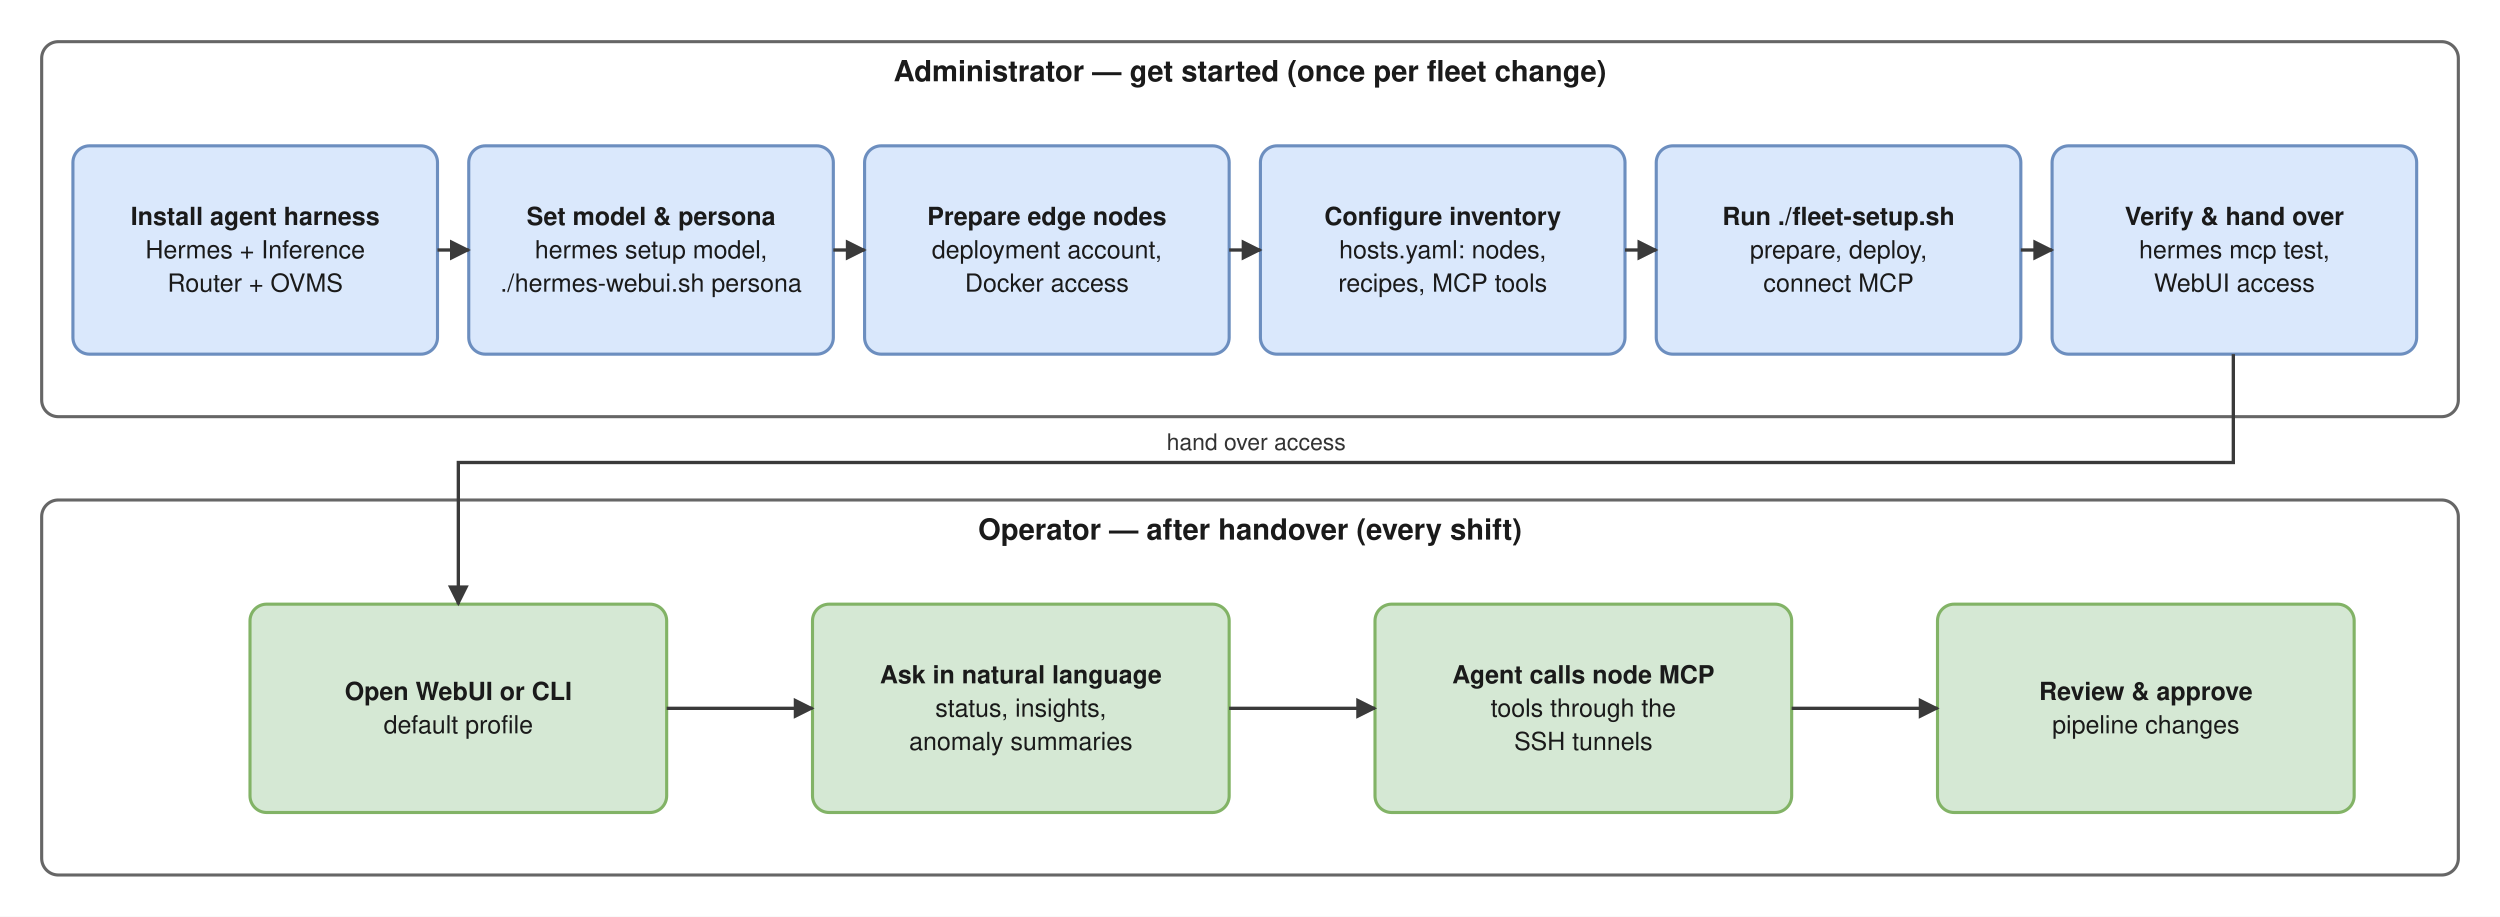
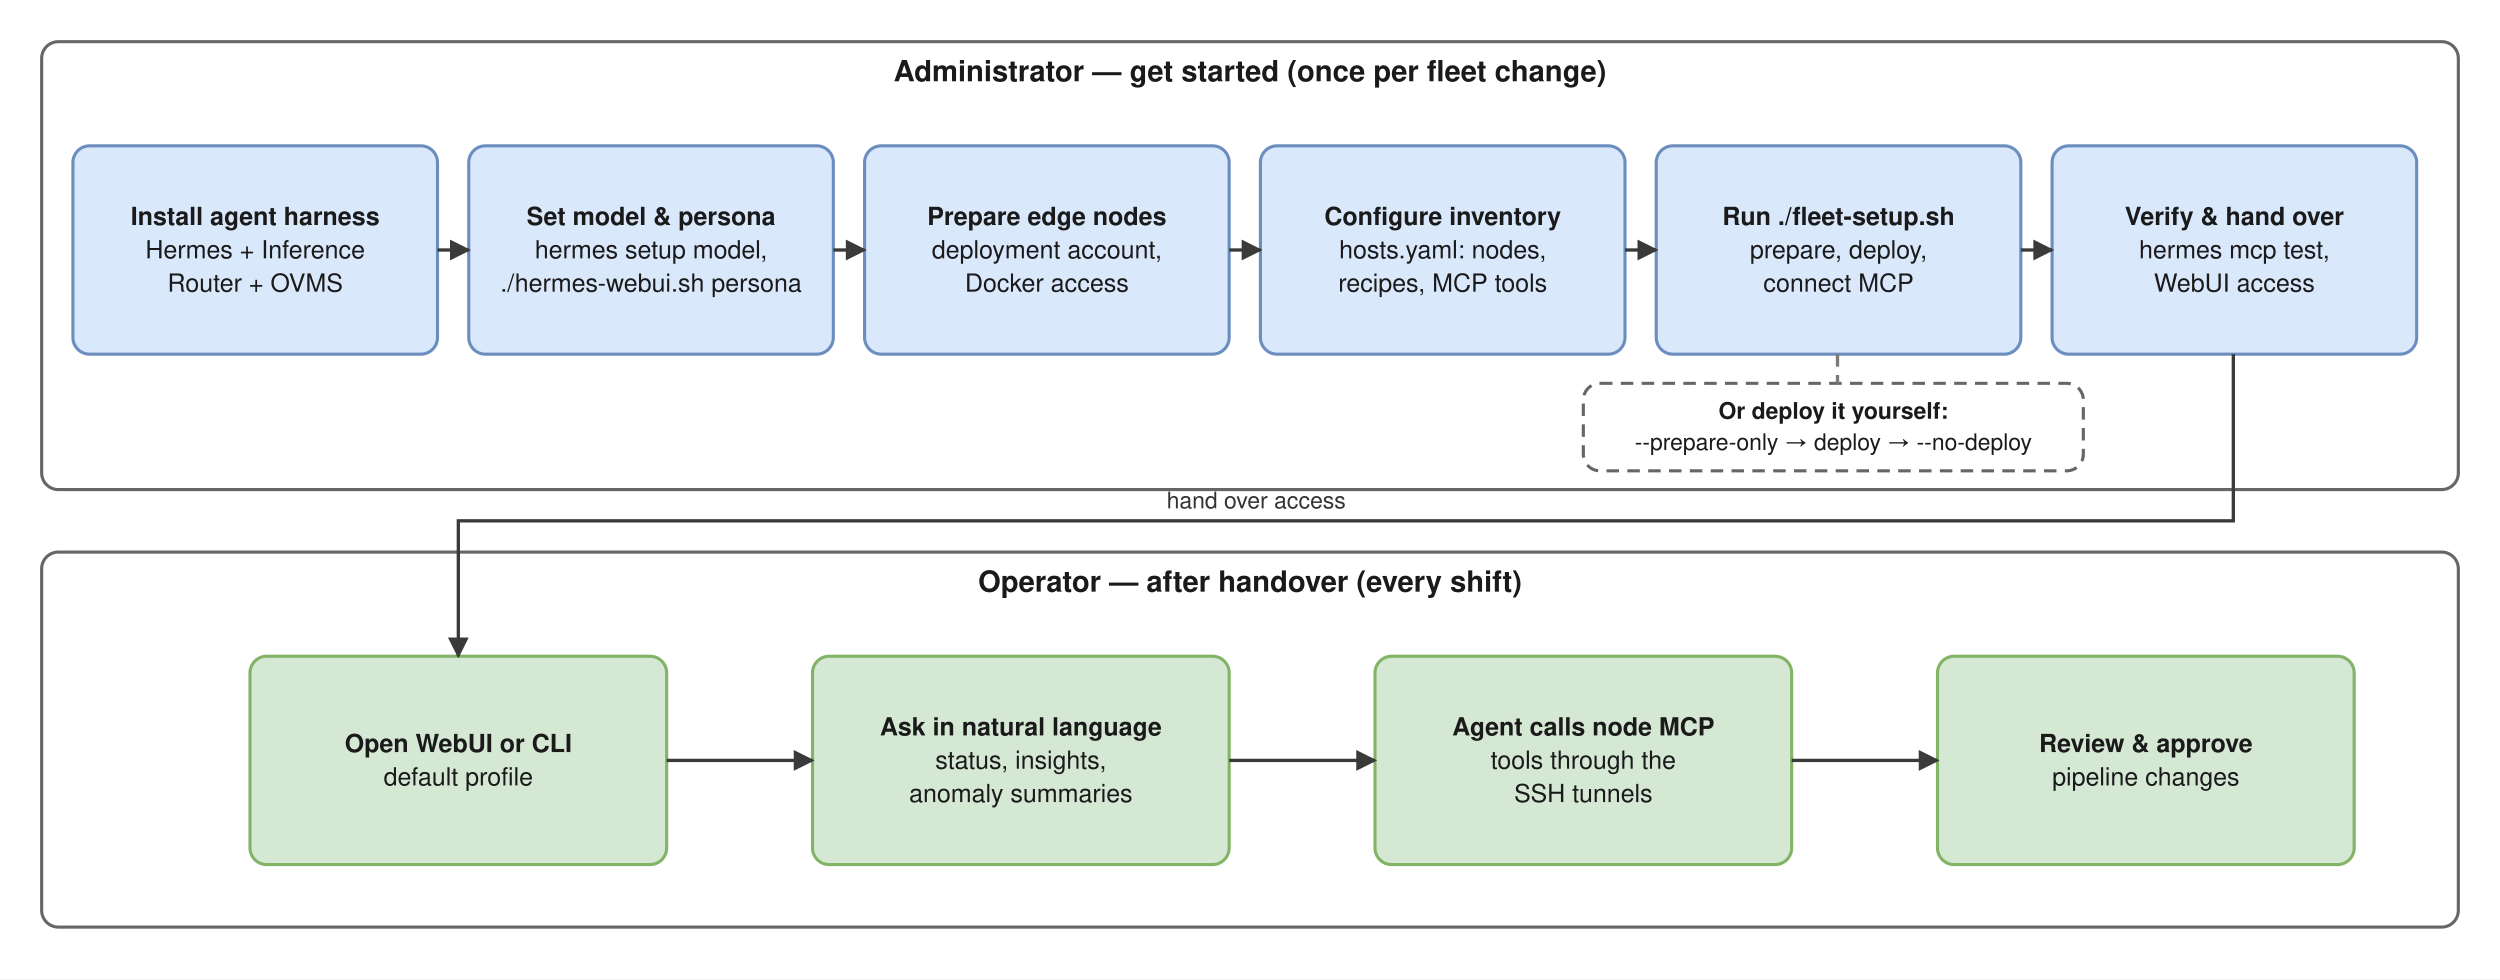
- <svg xmlns="http://www.w3.org/2000/svg" version="1.1" width="1200px" height="440px" viewBox="0 0 1200 440" content="&lt;mxfile host=&quot;app.diagrams.net&quot; agent=&quot;manufacturing-ai-suite&quot; version=&quot;24.7.7&quot;&gt;&lt;diagram id=&quot;fdi-flows&quot; name=&quot;Page-1&quot;&gt;&lt;mxGraphModel dx=&quot;1200&quot; dy=&quot;440&quot; grid=&quot;0&quot; gridSize=&quot;10&quot; guides=&quot;1&quot; tooltips=&quot;1&quot; connect=&quot;1&quot; arrows=&quot;1&quot; fold=&quot;1&quot; page=&quot;1&quot; pageScale=&quot;1&quot; pageWidth=&quot;1200&quot; pageHeight=&quot;440&quot; math=&quot;0&quot; shadow=&quot;0&quot;&gt;&lt;root&gt;&lt;mxCell id=&quot;0&quot;/&gt;&lt;mxCell id=&quot;1&quot; parent=&quot;0&quot;/&gt;&lt;mxCell id=&quot;c2&quot; value=&quot;Administrator — get started (once per fleet change)&quot; style=&quot;rounded=1;whiteSpace=wrap;html=1;fillColor=none;strokeColor=#666666;verticalAlign=top;fontStyle=1;fontSize=14;&quot; vertex=&quot;1&quot; parent=&quot;1&quot;&gt;&lt;mxGeometry x=&quot;20&quot; y=&quot;20&quot; width=&quot;1160&quot; height=&quot;180&quot; as=&quot;geometry&quot;/&gt;&lt;/mxCell&gt;&lt;mxCell id=&quot;c3&quot; value=&quot;Operator — after handover (every shift)&quot; style=&quot;rounded=1;whiteSpace=wrap;html=1;fillColor=none;strokeColor=#666666;verticalAlign=top;fontStyle=1;fontSize=14;&quot; vertex=&quot;1&quot; parent=&quot;1&quot;&gt;&lt;mxGeometry x=&quot;20&quot; y=&quot;240&quot; width=&quot;1160&quot; height=&quot;180&quot; as=&quot;geometry&quot;/&gt;&lt;/mxCell&gt;&lt;mxCell id=&quot;c4&quot; value=&quot;Install agent harness&amp;lt;br&amp;gt;Hermes + Inference&amp;lt;br&amp;gt;Router + OVMS&quot; style=&quot;rounded=1;whiteSpace=wrap;html=1;fillColor=#dae8fc;strokeColor=#6c8ebf;fontStyle=1;fontSize=12;&quot; vertex=&quot;1&quot; parent=&quot;1&quot;&gt;&lt;mxGeometry x=&quot;35&quot; y=&quot;70&quot; width=&quot;175&quot; height=&quot;100&quot; as=&quot;geometry&quot;/&gt;&lt;/mxCell&gt;&lt;mxCell id=&quot;c5&quot; value=&quot;Set model &amp;amp; persona&amp;lt;br&amp;gt;hermes setup model,&amp;lt;br&amp;gt;./hermes-webui.sh persona&quot; style=&quot;rounded=1;whiteSpace=wrap;html=1;fillColor=#dae8fc;strokeColor=#6c8ebf;fontStyle=1;fontSize=12;&quot; vertex=&quot;1&quot; parent=&quot;1&quot;&gt;&lt;mxGeometry x=&quot;225&quot; y=&quot;70&quot; width=&quot;175&quot; height=&quot;100&quot; as=&quot;geometry&quot;/&gt;&lt;/mxCell&gt;&lt;mxCell id=&quot;c6&quot; value=&quot;Prepare edge nodes&amp;lt;br&amp;gt;deployment account,&amp;lt;br&amp;gt;Docker access&quot; style=&quot;rounded=1;whiteSpace=wrap;html=1;fillColor=#dae8fc;strokeColor=#6c8ebf;fontStyle=1;fontSize=12;&quot; vertex=&quot;1&quot; parent=&quot;1&quot;&gt;&lt;mxGeometry x=&quot;415&quot; y=&quot;70&quot; width=&quot;175&quot; height=&quot;100&quot; as=&quot;geometry&quot;/&gt;&lt;/mxCell&gt;&lt;mxCell id=&quot;c7&quot; value=&quot;Configure inventory&amp;lt;br&amp;gt;hosts.yaml: nodes,&amp;lt;br&amp;gt;recipes, MCP tools&quot; style=&quot;rounded=1;whiteSpace=wrap;html=1;fillColor=#dae8fc;strokeColor=#6c8ebf;fontStyle=1;fontSize=12;&quot; vertex=&quot;1&quot; parent=&quot;1&quot;&gt;&lt;mxGeometry x=&quot;605&quot; y=&quot;70&quot; width=&quot;175&quot; height=&quot;100&quot; as=&quot;geometry&quot;/&gt;&lt;/mxCell&gt;&lt;mxCell id=&quot;c8&quot; value=&quot;Run ./fleet-setup.sh&amp;lt;br&amp;gt;prepare, deploy,&amp;lt;br&amp;gt;connect MCP&quot; style=&quot;rounded=1;whiteSpace=wrap;html=1;fillColor=#dae8fc;strokeColor=#6c8ebf;fontStyle=1;fontSize=12;&quot; vertex=&quot;1&quot; parent=&quot;1&quot;&gt;&lt;mxGeometry x=&quot;795&quot; y=&quot;70&quot; width=&quot;175&quot; height=&quot;100&quot; as=&quot;geometry&quot;/&gt;&lt;/mxCell&gt;&lt;mxCell id=&quot;c9&quot; value=&quot;Verify &amp;amp; hand over&amp;lt;br&amp;gt;hermes mcp test,&amp;lt;br&amp;gt;WebUI access&quot; style=&quot;rounded=1;whiteSpace=wrap;html=1;fillColor=#dae8fc;strokeColor=#6c8ebf;fontStyle=1;fontSize=12;&quot; vertex=&quot;1&quot; parent=&quot;1&quot;&gt;&lt;mxGeometry x=&quot;985&quot; y=&quot;70&quot; width=&quot;175&quot; height=&quot;100&quot; as=&quot;geometry&quot;/&gt;&lt;/mxCell&gt;&lt;mxCell id=&quot;c10&quot; value=&quot;&quot; style=&quot;html=1;rounded=0;strokeColor=#3a3a3a;strokeWidth=1.6;endArrow=block;endFill=1;&quot; edge=&quot;1&quot; parent=&quot;1&quot;&gt;&lt;mxGeometry relative=&quot;1&quot; as=&quot;geometry&quot;&gt;&lt;mxPoint x=&quot;210&quot; y=&quot;120&quot; as=&quot;sourcePoint&quot;/&gt;&lt;mxPoint x=&quot;225&quot; y=&quot;120&quot; as=&quot;targetPoint&quot;/&gt;&lt;/mxGeometry&gt;&lt;/mxCell&gt;&lt;mxCell id=&quot;c11&quot; value=&quot;&quot; style=&quot;html=1;rounded=0;strokeColor=#3a3a3a;strokeWidth=1.6;endArrow=block;endFill=1;&quot; edge=&quot;1&quot; parent=&quot;1&quot;&gt;&lt;mxGeometry relative=&quot;1&quot; as=&quot;geometry&quot;&gt;&lt;mxPoint x=&quot;400&quot; y=&quot;120&quot; as=&quot;sourcePoint&quot;/&gt;&lt;mxPoint x=&quot;415&quot; y=&quot;120&quot; as=&quot;targetPoint&quot;/&gt;&lt;/mxGeometry&gt;&lt;/mxCell&gt;&lt;mxCell id=&quot;c12&quot; value=&quot;&quot; style=&quot;html=1;rounded=0;strokeColor=#3a3a3a;strokeWidth=1.6;endArrow=block;endFill=1;&quot; edge=&quot;1&quot; parent=&quot;1&quot;&gt;&lt;mxGeometry relative=&quot;1&quot; as=&quot;geometry&quot;&gt;&lt;mxPoint x=&quot;590&quot; y=&quot;120&quot; as=&quot;sourcePoint&quot;/&gt;&lt;mxPoint x=&quot;605&quot; y=&quot;120&quot; as=&quot;targetPoint&quot;/&gt;&lt;/mxGeometry&gt;&lt;/mxCell&gt;&lt;mxCell id=&quot;c13&quot; value=&quot;&quot; style=&quot;html=1;rounded=0;strokeColor=#3a3a3a;strokeWidth=1.6;endArrow=block;endFill=1;&quot; edge=&quot;1&quot; parent=&quot;1&quot;&gt;&lt;mxGeometry relative=&quot;1&quot; as=&quot;geometry&quot;&gt;&lt;mxPoint x=&quot;780&quot; y=&quot;120&quot; as=&quot;sourcePoint&quot;/&gt;&lt;mxPoint x=&quot;795&quot; y=&quot;120&quot; as=&quot;targetPoint&quot;/&gt;&lt;/mxGeometry&gt;&lt;/mxCell&gt;&lt;mxCell id=&quot;c14&quot; value=&quot;&quot; style=&quot;html=1;rounded=0;strokeColor=#3a3a3a;strokeWidth=1.6;endArrow=block;endFill=1;&quot; edge=&quot;1&quot; parent=&quot;1&quot;&gt;&lt;mxGeometry relative=&quot;1&quot; as=&quot;geometry&quot;&gt;&lt;mxPoint x=&quot;970&quot; y=&quot;120&quot; as=&quot;sourcePoint&quot;/&gt;&lt;mxPoint x=&quot;985&quot; y=&quot;120&quot; as=&quot;targetPoint&quot;/&gt;&lt;/mxGeometry&gt;&lt;/mxCell&gt;&lt;mxCell id=&quot;c15&quot; value=&quot;Open WebUI or CLI&amp;lt;br&amp;gt;default profile&quot; style=&quot;rounded=1;whiteSpace=wrap;html=1;fillColor=#d5e8d4;strokeColor=#82b366;fontStyle=1;fontSize=12;&quot; vertex=&quot;1&quot; parent=&quot;1&quot;&gt;&lt;mxGeometry x=&quot;120&quot; y=&quot;290&quot; width=&quot;200&quot; height=&quot;100&quot; as=&quot;geometry&quot;/&gt;&lt;/mxCell&gt;&lt;mxCell id=&quot;c16&quot; value=&quot;Ask in natural language&amp;lt;br&amp;gt;status, insights,&amp;lt;br&amp;gt;anomaly summaries&quot; style=&quot;rounded=1;whiteSpace=wrap;html=1;fillColor=#d5e8d4;strokeColor=#82b366;fontStyle=1;fontSize=12;&quot; vertex=&quot;1&quot; parent=&quot;1&quot;&gt;&lt;mxGeometry x=&quot;390&quot; y=&quot;290&quot; width=&quot;200&quot; height=&quot;100&quot; as=&quot;geometry&quot;/&gt;&lt;/mxCell&gt;&lt;mxCell id=&quot;c17&quot; value=&quot;Agent calls node MCP&amp;lt;br&amp;gt;tools through the&amp;lt;br&amp;gt;SSH tunnels&quot; style=&quot;rounded=1;whiteSpace=wrap;html=1;fillColor=#d5e8d4;strokeColor=#82b366;fontStyle=1;fontSize=12;&quot; vertex=&quot;1&quot; parent=&quot;1&quot;&gt;&lt;mxGeometry x=&quot;660&quot; y=&quot;290&quot; width=&quot;200&quot; height=&quot;100&quot; as=&quot;geometry&quot;/&gt;&lt;/mxCell&gt;&lt;mxCell id=&quot;c18&quot; value=&quot;Review &amp;amp; approve&amp;lt;br&amp;gt;pipeline changes&quot; style=&quot;rounded=1;whiteSpace=wrap;html=1;fillColor=#d5e8d4;strokeColor=#82b366;fontStyle=1;fontSize=12;&quot; vertex=&quot;1&quot; parent=&quot;1&quot;&gt;&lt;mxGeometry x=&quot;930&quot; y=&quot;290&quot; width=&quot;200&quot; height=&quot;100&quot; as=&quot;geometry&quot;/&gt;&lt;/mxCell&gt;&lt;mxCell id=&quot;c19&quot; value=&quot;&quot; style=&quot;html=1;rounded=0;strokeColor=#3a3a3a;strokeWidth=1.6;endArrow=block;endFill=1;&quot; edge=&quot;1&quot; parent=&quot;1&quot;&gt;&lt;mxGeometry relative=&quot;1&quot; as=&quot;geometry&quot;&gt;&lt;mxPoint x=&quot;320&quot; y=&quot;340&quot; as=&quot;sourcePoint&quot;/&gt;&lt;mxPoint x=&quot;390&quot; y=&quot;340&quot; as=&quot;targetPoint&quot;/&gt;&lt;/mxGeometry&gt;&lt;/mxCell&gt;&lt;mxCell id=&quot;c20&quot; value=&quot;&quot; style=&quot;html=1;rounded=0;strokeColor=#3a3a3a;strokeWidth=1.6;endArrow=block;endFill=1;&quot; edge=&quot;1&quot; parent=&quot;1&quot;&gt;&lt;mxGeometry relative=&quot;1&quot; as=&quot;geometry&quot;&gt;&lt;mxPoint x=&quot;590&quot; y=&quot;340&quot; as=&quot;sourcePoint&quot;/&gt;&lt;mxPoint x=&quot;660&quot; y=&quot;340&quot; as=&quot;targetPoint&quot;/&gt;&lt;/mxGeometry&gt;&lt;/mxCell&gt;&lt;mxCell id=&quot;c21&quot; value=&quot;&quot; style=&quot;html=1;rounded=0;strokeColor=#3a3a3a;strokeWidth=1.6;endArrow=block;endFill=1;&quot; edge=&quot;1&quot; parent=&quot;1&quot;&gt;&lt;mxGeometry relative=&quot;1&quot; as=&quot;geometry&quot;&gt;&lt;mxPoint x=&quot;860&quot; y=&quot;340&quot; as=&quot;sourcePoint&quot;/&gt;&lt;mxPoint x=&quot;930&quot; y=&quot;340&quot; as=&quot;targetPoint&quot;/&gt;&lt;/mxGeometry&gt;&lt;/mxCell&gt;&lt;mxCell id=&quot;c22&quot; value=&quot;&quot; style=&quot;html=1;rounded=0;strokeColor=#3a3a3a;strokeWidth=1.6;endArrow=block;endFill=1;&quot; edge=&quot;1&quot; parent=&quot;1&quot;&gt;&lt;mxGeometry relative=&quot;1&quot; as=&quot;geometry&quot;&gt;&lt;mxPoint x=&quot;1072&quot; y=&quot;170&quot; as=&quot;sourcePoint&quot;/&gt;&lt;mxPoint x=&quot;220&quot; y=&quot;290&quot; as=&quot;targetPoint&quot;/&gt;&lt;Array as=&quot;points&quot;&gt;&lt;mxPoint x=&quot;1072&quot; y=&quot;222&quot;/&gt;&lt;mxPoint x=&quot;220&quot; y=&quot;222&quot;/&gt;&lt;/Array&gt;&lt;/mxGeometry&gt;&lt;/mxCell&gt;&lt;mxCell id=&quot;c23&quot; value=&quot;hand over access&quot; style=&quot;text;html=1;align=left;verticalAlign=top;whiteSpace=wrap;fontSize=11;fontColor=#333333;strokeColor=none;fillColor=none;&quot; vertex=&quot;1&quot; parent=&quot;1&quot;&gt;&lt;mxGeometry x=&quot;556&quot; y=&quot;204&quot; width=&quot;170&quot; height=&quot;16&quot; as=&quot;geometry&quot;/&gt;&lt;/mxCell&gt;&lt;/root&gt;&lt;/mxGraphModel&gt;&lt;/diagram&gt;&lt;/mxfile&gt;">
+ <svg xmlns="http://www.w3.org/2000/svg" version="1.1" width="1200px" height="470px" viewBox="0 0 1200 470" content="&lt;mxfile host=&quot;app.diagrams.net&quot; agent=&quot;manufacturing-ai-suite&quot; version=&quot;24.7.7&quot;&gt;&lt;diagram id=&quot;fdi-flows&quot; name=&quot;Page-1&quot;&gt;&lt;mxGraphModel dx=&quot;1200&quot; dy=&quot;470&quot; grid=&quot;0&quot; gridSize=&quot;10&quot; guides=&quot;1&quot; tooltips=&quot;1&quot; connect=&quot;1&quot; arrows=&quot;1&quot; fold=&quot;1&quot; page=&quot;1&quot; pageScale=&quot;1&quot; pageWidth=&quot;1200&quot; pageHeight=&quot;470&quot; math=&quot;0&quot; shadow=&quot;0&quot;&gt;&lt;root&gt;&lt;mxCell id=&quot;0&quot;/&gt;&lt;mxCell id=&quot;1&quot; parent=&quot;0&quot;/&gt;&lt;mxCell id=&quot;c2&quot; value=&quot;Administrator — get started (once per fleet change)&quot; style=&quot;rounded=1;whiteSpace=wrap;html=1;fillColor=none;strokeColor=#666666;verticalAlign=top;fontStyle=1;fontSize=14;&quot; vertex=&quot;1&quot; parent=&quot;1&quot;&gt;&lt;mxGeometry x=&quot;20&quot; y=&quot;20&quot; width=&quot;1160&quot; height=&quot;215&quot; as=&quot;geometry&quot;/&gt;&lt;/mxCell&gt;&lt;mxCell id=&quot;c3&quot; value=&quot;Operator — after handover (every shift)&quot; style=&quot;rounded=1;whiteSpace=wrap;html=1;fillColor=none;strokeColor=#666666;verticalAlign=top;fontStyle=1;fontSize=14;&quot; vertex=&quot;1&quot; parent=&quot;1&quot;&gt;&lt;mxGeometry x=&quot;20&quot; y=&quot;265&quot; width=&quot;1160&quot; height=&quot;180&quot; as=&quot;geometry&quot;/&gt;&lt;/mxCell&gt;&lt;mxCell id=&quot;c4&quot; value=&quot;Install agent harness&amp;lt;br&amp;gt;Hermes + Inference&amp;lt;br&amp;gt;Router + OVMS&quot; style=&quot;rounded=1;whiteSpace=wrap;html=1;fillColor=#dae8fc;strokeColor=#6c8ebf;fontStyle=1;fontSize=12;&quot; vertex=&quot;1&quot; parent=&quot;1&quot;&gt;&lt;mxGeometry x=&quot;35&quot; y=&quot;70&quot; width=&quot;175&quot; height=&quot;100&quot; as=&quot;geometry&quot;/&gt;&lt;/mxCell&gt;&lt;mxCell id=&quot;c5&quot; value=&quot;Set model &amp;amp; persona&amp;lt;br&amp;gt;hermes setup model,&amp;lt;br&amp;gt;./hermes-webui.sh persona&quot; style=&quot;rounded=1;whiteSpace=wrap;html=1;fillColor=#dae8fc;strokeColor=#6c8ebf;fontStyle=1;fontSize=12;&quot; vertex=&quot;1&quot; parent=&quot;1&quot;&gt;&lt;mxGeometry x=&quot;225&quot; y=&quot;70&quot; width=&quot;175&quot; height=&quot;100&quot; as=&quot;geometry&quot;/&gt;&lt;/mxCell&gt;&lt;mxCell id=&quot;c6&quot; value=&quot;Prepare edge nodes&amp;lt;br&amp;gt;deployment account,&amp;lt;br&amp;gt;Docker access&quot; style=&quot;rounded=1;whiteSpace=wrap;html=1;fillColor=#dae8fc;strokeColor=#6c8ebf;fontStyle=1;fontSize=12;&quot; vertex=&quot;1&quot; parent=&quot;1&quot;&gt;&lt;mxGeometry x=&quot;415&quot; y=&quot;70&quot; width=&quot;175&quot; height=&quot;100&quot; as=&quot;geometry&quot;/&gt;&lt;/mxCell&gt;&lt;mxCell id=&quot;c7&quot; value=&quot;Configure inventory&amp;lt;br&amp;gt;hosts.yaml: nodes,&amp;lt;br&amp;gt;recipes, MCP tools&quot; style=&quot;rounded=1;whiteSpace=wrap;html=1;fillColor=#dae8fc;strokeColor=#6c8ebf;fontStyle=1;fontSize=12;&quot; vertex=&quot;1&quot; parent=&quot;1&quot;&gt;&lt;mxGeometry x=&quot;605&quot; y=&quot;70&quot; width=&quot;175&quot; height=&quot;100&quot; as=&quot;geometry&quot;/&gt;&lt;/mxCell&gt;&lt;mxCell id=&quot;c8&quot; value=&quot;Run ./fleet-setup.sh&amp;lt;br&amp;gt;prepare, deploy,&amp;lt;br&amp;gt;connect MCP&quot; style=&quot;rounded=1;whiteSpace=wrap;html=1;fillColor=#dae8fc;strokeColor=#6c8ebf;fontStyle=1;fontSize=12;&quot; vertex=&quot;1&quot; parent=&quot;1&quot;&gt;&lt;mxGeometry x=&quot;795&quot; y=&quot;70&quot; width=&quot;175&quot; height=&quot;100&quot; as=&quot;geometry&quot;/&gt;&lt;/mxCell&gt;&lt;mxCell id=&quot;c9&quot; value=&quot;Verify &amp;amp; hand over&amp;lt;br&amp;gt;hermes mcp test,&amp;lt;br&amp;gt;WebUI access&quot; style=&quot;rounded=1;whiteSpace=wrap;html=1;fillColor=#dae8fc;strokeColor=#6c8ebf;fontStyle=1;fontSize=12;&quot; vertex=&quot;1&quot; parent=&quot;1&quot;&gt;&lt;mxGeometry x=&quot;985&quot; y=&quot;70&quot; width=&quot;175&quot; height=&quot;100&quot; as=&quot;geometry&quot;/&gt;&lt;/mxCell&gt;&lt;mxCell id=&quot;c10&quot; value=&quot;&quot; style=&quot;html=1;rounded=0;strokeColor=#3a3a3a;strokeWidth=1.6;endArrow=block;endFill=1;&quot; edge=&quot;1&quot; parent=&quot;1&quot;&gt;&lt;mxGeometry relative=&quot;1&quot; as=&quot;geometry&quot;&gt;&lt;mxPoint x=&quot;210&quot; y=&quot;120&quot; as=&quot;sourcePoint&quot;/&gt;&lt;mxPoint x=&quot;225&quot; y=&quot;120&quot; as=&quot;targetPoint&quot;/&gt;&lt;/mxGeometry&gt;&lt;/mxCell&gt;&lt;mxCell id=&quot;c11&quot; value=&quot;&quot; style=&quot;html=1;rounded=0;strokeColor=#3a3a3a;strokeWidth=1.6;endArrow=block;endFill=1;&quot; edge=&quot;1&quot; parent=&quot;1&quot;&gt;&lt;mxGeometry relative=&quot;1&quot; as=&quot;geometry&quot;&gt;&lt;mxPoint x=&quot;400&quot; y=&quot;120&quot; as=&quot;sourcePoint&quot;/&gt;&lt;mxPoint x=&quot;415&quot; y=&quot;120&quot; as=&quot;targetPoint&quot;/&gt;&lt;/mxGeometry&gt;&lt;/mxCell&gt;&lt;mxCell id=&quot;c12&quot; value=&quot;&quot; style=&quot;html=1;rounded=0;strokeColor=#3a3a3a;strokeWidth=1.6;endArrow=block;endFill=1;&quot; edge=&quot;1&quot; parent=&quot;1&quot;&gt;&lt;mxGeometry relative=&quot;1&quot; as=&quot;geometry&quot;&gt;&lt;mxPoint x=&quot;590&quot; y=&quot;120&quot; as=&quot;sourcePoint&quot;/&gt;&lt;mxPoint x=&quot;605&quot; y=&quot;120&quot; as=&quot;targetPoint&quot;/&gt;&lt;/mxGeometry&gt;&lt;/mxCell&gt;&lt;mxCell id=&quot;c13&quot; value=&quot;&quot; style=&quot;html=1;rounded=0;strokeColor=#3a3a3a;strokeWidth=1.6;endArrow=block;endFill=1;&quot; edge=&quot;1&quot; parent=&quot;1&quot;&gt;&lt;mxGeometry relative=&quot;1&quot; as=&quot;geometry&quot;&gt;&lt;mxPoint x=&quot;780&quot; y=&quot;120&quot; as=&quot;sourcePoint&quot;/&gt;&lt;mxPoint x=&quot;795&quot; y=&quot;120&quot; as=&quot;targetPoint&quot;/&gt;&lt;/mxGeometry&gt;&lt;/mxCell&gt;&lt;mxCell id=&quot;c14&quot; value=&quot;&quot; style=&quot;html=1;rounded=0;strokeColor=#3a3a3a;strokeWidth=1.6;endArrow=block;endFill=1;&quot; edge=&quot;1&quot; parent=&quot;1&quot;&gt;&lt;mxGeometry relative=&quot;1&quot; as=&quot;geometry&quot;&gt;&lt;mxPoint x=&quot;970&quot; y=&quot;120&quot; as=&quot;sourcePoint&quot;/&gt;&lt;mxPoint x=&quot;985&quot; y=&quot;120&quot; as=&quot;targetPoint&quot;/&gt;&lt;/mxGeometry&gt;&lt;/mxCell&gt;&lt;mxCell id=&quot;c15&quot; value=&quot;Or deploy it yourself:&amp;lt;br&amp;gt;--prepare-only → deploy → --no-deploy&quot; style=&quot;rounded=1;whiteSpace=wrap;html=1;fillColor=#ffffff;strokeColor=#666666;fontStyle=1;dashed=1;fontSize=11;&quot; vertex=&quot;1&quot; parent=&quot;1&quot;&gt;&lt;mxGeometry x=&quot;760&quot; y=&quot;184&quot; width=&quot;240&quot; height=&quot;42&quot; as=&quot;geometry&quot;/&gt;&lt;/mxCell&gt;&lt;mxCell id=&quot;c16&quot; value=&quot;&quot; style=&quot;html=1;rounded=0;strokeColor=#7a7a7a;strokeWidth=1.6;endArrow=none;endFill=1;dashed=1;&quot; edge=&quot;1&quot; parent=&quot;1&quot;&gt;&lt;mxGeometry relative=&quot;1&quot; as=&quot;geometry&quot;&gt;&lt;mxPoint x=&quot;882&quot; y=&quot;170&quot; as=&quot;sourcePoint&quot;/&gt;&lt;mxPoint x=&quot;882&quot; y=&quot;184&quot; as=&quot;targetPoint&quot;/&gt;&lt;/mxGeometry&gt;&lt;/mxCell&gt;&lt;mxCell id=&quot;c17&quot; value=&quot;Open WebUI or CLI&amp;lt;br&amp;gt;default profile&quot; style=&quot;rounded=1;whiteSpace=wrap;html=1;fillColor=#d5e8d4;strokeColor=#82b366;fontStyle=1;fontSize=12;&quot; vertex=&quot;1&quot; parent=&quot;1&quot;&gt;&lt;mxGeometry x=&quot;120&quot; y=&quot;315&quot; width=&quot;200&quot; height=&quot;100&quot; as=&quot;geometry&quot;/&gt;&lt;/mxCell&gt;&lt;mxCell id=&quot;c18&quot; value=&quot;Ask in natural language&amp;lt;br&amp;gt;status, insights,&amp;lt;br&amp;gt;anomaly summaries&quot; style=&quot;rounded=1;whiteSpace=wrap;html=1;fillColor=#d5e8d4;strokeColor=#82b366;fontStyle=1;fontSize=12;&quot; vertex=&quot;1&quot; parent=&quot;1&quot;&gt;&lt;mxGeometry x=&quot;390&quot; y=&quot;315&quot; width=&quot;200&quot; height=&quot;100&quot; as=&quot;geometry&quot;/&gt;&lt;/mxCell&gt;&lt;mxCell id=&quot;c19&quot; value=&quot;Agent calls node MCP&amp;lt;br&amp;gt;tools through the&amp;lt;br&amp;gt;SSH tunnels&quot; style=&quot;rounded=1;whiteSpace=wrap;html=1;fillColor=#d5e8d4;strokeColor=#82b366;fontStyle=1;fontSize=12;&quot; vertex=&quot;1&quot; parent=&quot;1&quot;&gt;&lt;mxGeometry x=&quot;660&quot; y=&quot;315&quot; width=&quot;200&quot; height=&quot;100&quot; as=&quot;geometry&quot;/&gt;&lt;/mxCell&gt;&lt;mxCell id=&quot;c20&quot; value=&quot;Review &amp;amp; approve&amp;lt;br&amp;gt;pipeline changes&quot; style=&quot;rounded=1;whiteSpace=wrap;html=1;fillColor=#d5e8d4;strokeColor=#82b366;fontStyle=1;fontSize=12;&quot; vertex=&quot;1&quot; parent=&quot;1&quot;&gt;&lt;mxGeometry x=&quot;930&quot; y=&quot;315&quot; width=&quot;200&quot; height=&quot;100&quot; as=&quot;geometry&quot;/&gt;&lt;/mxCell&gt;&lt;mxCell id=&quot;c21&quot; value=&quot;&quot; style=&quot;html=1;rounded=0;strokeColor=#3a3a3a;strokeWidth=1.6;endArrow=block;endFill=1;&quot; edge=&quot;1&quot; parent=&quot;1&quot;&gt;&lt;mxGeometry relative=&quot;1&quot; as=&quot;geometry&quot;&gt;&lt;mxPoint x=&quot;320&quot; y=&quot;365&quot; as=&quot;sourcePoint&quot;/&gt;&lt;mxPoint x=&quot;390&quot; y=&quot;365&quot; as=&quot;targetPoint&quot;/&gt;&lt;/mxGeometry&gt;&lt;/mxCell&gt;&lt;mxCell id=&quot;c22&quot; value=&quot;&quot; style=&quot;html=1;rounded=0;strokeColor=#3a3a3a;strokeWidth=1.6;endArrow=block;endFill=1;&quot; edge=&quot;1&quot; parent=&quot;1&quot;&gt;&lt;mxGeometry relative=&quot;1&quot; as=&quot;geometry&quot;&gt;&lt;mxPoint x=&quot;590&quot; y=&quot;365&quot; as=&quot;sourcePoint&quot;/&gt;&lt;mxPoint x=&quot;660&quot; y=&quot;365&quot; as=&quot;targetPoint&quot;/&gt;&lt;/mxGeometry&gt;&lt;/mxCell&gt;&lt;mxCell id=&quot;c23&quot; value=&quot;&quot; style=&quot;html=1;rounded=0;strokeColor=#3a3a3a;strokeWidth=1.6;endArrow=block;endFill=1;&quot; edge=&quot;1&quot; parent=&quot;1&quot;&gt;&lt;mxGeometry relative=&quot;1&quot; as=&quot;geometry&quot;&gt;&lt;mxPoint x=&quot;860&quot; y=&quot;365&quot; as=&quot;sourcePoint&quot;/&gt;&lt;mxPoint x=&quot;930&quot; y=&quot;365&quot; as=&quot;targetPoint&quot;/&gt;&lt;/mxGeometry&gt;&lt;/mxCell&gt;&lt;mxCell id=&quot;c24&quot; value=&quot;&quot; style=&quot;html=1;rounded=0;strokeColor=#3a3a3a;strokeWidth=1.6;endArrow=block;endFill=1;&quot; edge=&quot;1&quot; parent=&quot;1&quot;&gt;&lt;mxGeometry relative=&quot;1&quot; as=&quot;geometry&quot;&gt;&lt;mxPoint x=&quot;1072&quot; y=&quot;170&quot; as=&quot;sourcePoint&quot;/&gt;&lt;mxPoint x=&quot;220&quot; y=&quot;315&quot; as=&quot;targetPoint&quot;/&gt;&lt;Array as=&quot;points&quot;&gt;&lt;mxPoint x=&quot;1072&quot; y=&quot;250&quot;/&gt;&lt;mxPoint x=&quot;220&quot; y=&quot;250&quot;/&gt;&lt;/Array&gt;&lt;/mxGeometry&gt;&lt;/mxCell&gt;&lt;mxCell id=&quot;c25&quot; value=&quot;hand over access&quot; style=&quot;text;html=1;align=left;verticalAlign=top;whiteSpace=wrap;fontSize=11;fontColor=#333333;strokeColor=none;fillColor=none;&quot; vertex=&quot;1&quot; parent=&quot;1&quot;&gt;&lt;mxGeometry x=&quot;556&quot; y=&quot;232&quot; width=&quot;119&quot; height=&quot;16&quot; as=&quot;geometry&quot;/&gt;&lt;/mxCell&gt;&lt;/root&gt;&lt;/mxGraphModel&gt;&lt;/diagram&gt;&lt;/mxfile&gt;">
  <defs>
    <marker id="mk" markerWidth="10" markerHeight="10" refX="9" refY="5" orient="auto" markerUnits="userSpaceOnUse">
      <path d="M0,0 L10,5 L0,10 z" fill="#3a3a3a" />
    </marker>
    <marker id="mb" markerWidth="10" markerHeight="10" refX="9" refY="5" orient="auto" markerUnits="userSpaceOnUse">
      <path d="M0,0 L10,5 L0,10 z" fill="#2b6cb0" />
    </marker>
    <marker id="mo" markerWidth="10" markerHeight="10" refX="9" refY="5" orient="auto" markerUnits="userSpaceOnUse">
      <path d="M0,0 L10,5 L0,10 z" fill="#c05621" />
    </marker>
    <marker id="mg" markerWidth="10" markerHeight="10" refX="9" refY="5" orient="auto" markerUnits="userSpaceOnUse">
      <path d="M0,0 L10,5 L0,10 z" fill="#7a7a7a" />
    </marker>
  </defs>
-   <rect x="0" y="0" width="1200" height="440" fill="#ffffff" />
-   <rect x="20" y="20" width="1160" height="180" rx="8" ry="8" fill="none" stroke="#666666" stroke-width="1.5" />
+   <rect x="0" y="0" width="1200" height="470" fill="#ffffff" />
+   <rect x="20" y="20" width="1160" height="215" rx="8" ry="8" fill="none" stroke="#666666" stroke-width="1.5" />
  <text x="600.0" y="39" font-family="Helvetica" font-size="14" fill="#1a1a1a" text-anchor="middle" font-weight="bold">Administrator — get started (once per fleet change)</text>
-   <rect x="20" y="240" width="1160" height="180" rx="8" ry="8" fill="none" stroke="#666666" stroke-width="1.5" />
-   <text x="600.0" y="259" font-family="Helvetica" font-size="14" fill="#1a1a1a" text-anchor="middle" font-weight="bold">Operator — after handover (every shift)</text>
+   <rect x="20" y="265" width="1160" height="180" rx="8" ry="8" fill="none" stroke="#666666" stroke-width="1.5" />
+   <text x="600.0" y="284" font-family="Helvetica" font-size="14" fill="#1a1a1a" text-anchor="middle" font-weight="bold">Operator — after handover (every shift)</text>
  <rect x="35" y="70" width="175" height="100" rx="8" ry="8" fill="#dae8fc" stroke="#6c8ebf" stroke-width="1.5" />
  <text x="122.5" y="108.0" font-family="Helvetica" font-size="12" fill="#1a1a1a" text-anchor="middle" font-weight="bold">Install agent harness</text>
  <text x="122.5" y="124.0" font-family="Helvetica" font-size="12" fill="#1a1a1a" text-anchor="middle">Hermes + Inference</text>
  <text x="122.5" y="140.0" font-family="Helvetica" font-size="12" fill="#1a1a1a" text-anchor="middle">Router + OVMS</text>
  <rect x="225" y="70" width="175" height="100" rx="8" ry="8" fill="#dae8fc" stroke="#6c8ebf" stroke-width="1.5" />
  <text x="312.5" y="108.0" font-family="Helvetica" font-size="12" fill="#1a1a1a" text-anchor="middle" font-weight="bold">Set model &amp; persona</text>
  <text x="312.5" y="124.0" font-family="Helvetica" font-size="12" fill="#1a1a1a" text-anchor="middle">hermes setup model,</text>
  <text x="312.5" y="140.0" font-family="Helvetica" font-size="12" fill="#1a1a1a" text-anchor="middle">./hermes-webui.sh persona</text>
  <rect x="415" y="70" width="175" height="100" rx="8" ry="8" fill="#dae8fc" stroke="#6c8ebf" stroke-width="1.5" />
  <text x="502.5" y="108.0" font-family="Helvetica" font-size="12" fill="#1a1a1a" text-anchor="middle" font-weight="bold">Prepare edge nodes</text>
  <text x="502.5" y="124.0" font-family="Helvetica" font-size="12" fill="#1a1a1a" text-anchor="middle">deployment account,</text>
  <text x="502.5" y="140.0" font-family="Helvetica" font-size="12" fill="#1a1a1a" text-anchor="middle">Docker access</text>
  <rect x="605" y="70" width="175" height="100" rx="8" ry="8" fill="#dae8fc" stroke="#6c8ebf" stroke-width="1.5" />
  <text x="692.5" y="108.0" font-family="Helvetica" font-size="12" fill="#1a1a1a" text-anchor="middle" font-weight="bold">Configure inventory</text>
  <text x="692.5" y="124.0" font-family="Helvetica" font-size="12" fill="#1a1a1a" text-anchor="middle">hosts.yaml: nodes,</text>
  <text x="692.5" y="140.0" font-family="Helvetica" font-size="12" fill="#1a1a1a" text-anchor="middle">recipes, MCP tools</text>
  <rect x="795" y="70" width="175" height="100" rx="8" ry="8" fill="#dae8fc" stroke="#6c8ebf" stroke-width="1.5" />
  <text x="882.5" y="108.0" font-family="Helvetica" font-size="12" fill="#1a1a1a" text-anchor="middle" font-weight="bold">Run ./fleet-setup.sh</text>
  <text x="882.5" y="124.0" font-family="Helvetica" font-size="12" fill="#1a1a1a" text-anchor="middle">prepare, deploy,</text>
  <text x="882.5" y="140.0" font-family="Helvetica" font-size="12" fill="#1a1a1a" text-anchor="middle">connect MCP</text>
  <rect x="985" y="70" width="175" height="100" rx="8" ry="8" fill="#dae8fc" stroke="#6c8ebf" stroke-width="1.5" />
  <text x="1072.5" y="108.0" font-family="Helvetica" font-size="12" fill="#1a1a1a" text-anchor="middle" font-weight="bold">Verify &amp; hand over</text>
  <text x="1072.5" y="124.0" font-family="Helvetica" font-size="12" fill="#1a1a1a" text-anchor="middle">hermes mcp test,</text>
  <text x="1072.5" y="140.0" font-family="Helvetica" font-size="12" fill="#1a1a1a" text-anchor="middle">WebUI access</text>
  <path d="M 210 120 L 225 120" fill="none" stroke="#3a3a3a" stroke-width="1.6" marker-end="url(#mk)" />
  <path d="M 400 120 L 415 120" fill="none" stroke="#3a3a3a" stroke-width="1.6" marker-end="url(#mk)" />
  <path d="M 590 120 L 605 120" fill="none" stroke="#3a3a3a" stroke-width="1.6" marker-end="url(#mk)" />
  <path d="M 780 120 L 795 120" fill="none" stroke="#3a3a3a" stroke-width="1.6" marker-end="url(#mk)" />
  <path d="M 970 120 L 985 120" fill="none" stroke="#3a3a3a" stroke-width="1.6" marker-end="url(#mk)" />
-   <rect x="120" y="290" width="200" height="100" rx="8" ry="8" fill="#d5e8d4" stroke="#82b366" stroke-width="1.5" />
-   <text x="220.0" y="336.0" font-family="Helvetica" font-size="12" fill="#1a1a1a" text-anchor="middle" font-weight="bold">Open WebUI or CLI</text>
-   <text x="220.0" y="352.0" font-family="Helvetica" font-size="12" fill="#1a1a1a" text-anchor="middle">default profile</text>
-   <rect x="390" y="290" width="200" height="100" rx="8" ry="8" fill="#d5e8d4" stroke="#82b366" stroke-width="1.5" />
-   <text x="490.0" y="328.0" font-family="Helvetica" font-size="12" fill="#1a1a1a" text-anchor="middle" font-weight="bold">Ask in natural language</text>
-   <text x="490.0" y="344.0" font-family="Helvetica" font-size="12" fill="#1a1a1a" text-anchor="middle">status, insights,</text>
-   <text x="490.0" y="360.0" font-family="Helvetica" font-size="12" fill="#1a1a1a" text-anchor="middle">anomaly summaries</text>
-   <rect x="660" y="290" width="200" height="100" rx="8" ry="8" fill="#d5e8d4" stroke="#82b366" stroke-width="1.5" />
-   <text x="760.0" y="328.0" font-family="Helvetica" font-size="12" fill="#1a1a1a" text-anchor="middle" font-weight="bold">Agent calls node MCP</text>
-   <text x="760.0" y="344.0" font-family="Helvetica" font-size="12" fill="#1a1a1a" text-anchor="middle">tools through the</text>
-   <text x="760.0" y="360.0" font-family="Helvetica" font-size="12" fill="#1a1a1a" text-anchor="middle">SSH tunnels</text>
-   <rect x="930" y="290" width="200" height="100" rx="8" ry="8" fill="#d5e8d4" stroke="#82b366" stroke-width="1.5" />
-   <text x="1030.0" y="336.0" font-family="Helvetica" font-size="12" fill="#1a1a1a" text-anchor="middle" font-weight="bold">Review &amp; approve</text>
-   <text x="1030.0" y="352.0" font-family="Helvetica" font-size="12" fill="#1a1a1a" text-anchor="middle">pipeline changes</text>
-   <path d="M 320 340 L 390 340" fill="none" stroke="#3a3a3a" stroke-width="1.6" marker-end="url(#mk)" />
-   <path d="M 590 340 L 660 340" fill="none" stroke="#3a3a3a" stroke-width="1.6" marker-end="url(#mk)" />
-   <path d="M 860 340 L 930 340" fill="none" stroke="#3a3a3a" stroke-width="1.6" marker-end="url(#mk)" />
-   <path d="M 1072 170 L 1072 222 L 220 222 L 220 290" fill="none" stroke="#3a3a3a" stroke-width="1.6" marker-end="url(#mk)" />
-   <text x="560" y="216" font-family="Helvetica" font-size="11" fill="#333333" text-anchor="start">hand over access</text>
+   <rect x="760" y="184" width="240" height="42" rx="8" ry="8" fill="#ffffff" stroke="#666666" stroke-width="1.5" stroke-dasharray="6,4" />
+   <text x="880.0" y="201.0" font-family="Helvetica" font-size="11" fill="#1a1a1a" text-anchor="middle" font-weight="bold">Or deploy it yourself:</text>
+   <text x="880.0" y="216.0" font-family="Helvetica" font-size="11" fill="#1a1a1a" text-anchor="middle">--prepare-only → deploy → --no-deploy</text>
+   <path d="M 882 170 L 882 184" fill="none" stroke="#7a7a7a" stroke-width="1.6" stroke-dasharray="6,4" />
+   <rect x="120" y="315" width="200" height="100" rx="8" ry="8" fill="#d5e8d4" stroke="#82b366" stroke-width="1.5" />
+   <text x="220.0" y="361.0" font-family="Helvetica" font-size="12" fill="#1a1a1a" text-anchor="middle" font-weight="bold">Open WebUI or CLI</text>
+   <text x="220.0" y="377.0" font-family="Helvetica" font-size="12" fill="#1a1a1a" text-anchor="middle">default profile</text>
+   <rect x="390" y="315" width="200" height="100" rx="8" ry="8" fill="#d5e8d4" stroke="#82b366" stroke-width="1.5" />
+   <text x="490.0" y="353.0" font-family="Helvetica" font-size="12" fill="#1a1a1a" text-anchor="middle" font-weight="bold">Ask in natural language</text>
+   <text x="490.0" y="369.0" font-family="Helvetica" font-size="12" fill="#1a1a1a" text-anchor="middle">status, insights,</text>
+   <text x="490.0" y="385.0" font-family="Helvetica" font-size="12" fill="#1a1a1a" text-anchor="middle">anomaly summaries</text>
+   <rect x="660" y="315" width="200" height="100" rx="8" ry="8" fill="#d5e8d4" stroke="#82b366" stroke-width="1.5" />
+   <text x="760.0" y="353.0" font-family="Helvetica" font-size="12" fill="#1a1a1a" text-anchor="middle" font-weight="bold">Agent calls node MCP</text>
+   <text x="760.0" y="369.0" font-family="Helvetica" font-size="12" fill="#1a1a1a" text-anchor="middle">tools through the</text>
+   <text x="760.0" y="385.0" font-family="Helvetica" font-size="12" fill="#1a1a1a" text-anchor="middle">SSH tunnels</text>
+   <rect x="930" y="315" width="200" height="100" rx="8" ry="8" fill="#d5e8d4" stroke="#82b366" stroke-width="1.5" />
+   <text x="1030.0" y="361.0" font-family="Helvetica" font-size="12" fill="#1a1a1a" text-anchor="middle" font-weight="bold">Review &amp; approve</text>
+   <text x="1030.0" y="377.0" font-family="Helvetica" font-size="12" fill="#1a1a1a" text-anchor="middle">pipeline changes</text>
+   <path d="M 320 365 L 390 365" fill="none" stroke="#3a3a3a" stroke-width="1.6" marker-end="url(#mk)" />
+   <path d="M 590 365 L 660 365" fill="none" stroke="#3a3a3a" stroke-width="1.6" marker-end="url(#mk)" />
+   <path d="M 860 365 L 930 365" fill="none" stroke="#3a3a3a" stroke-width="1.6" marker-end="url(#mk)" />
+   <path d="M 1072 170 L 1072 250 L 220 250 L 220 315" fill="none" stroke="#3a3a3a" stroke-width="1.6" marker-end="url(#mk)" />
+   <text x="560" y="244" font-family="Helvetica" font-size="11" fill="#333333" text-anchor="start">hand over access</text>
</svg>
